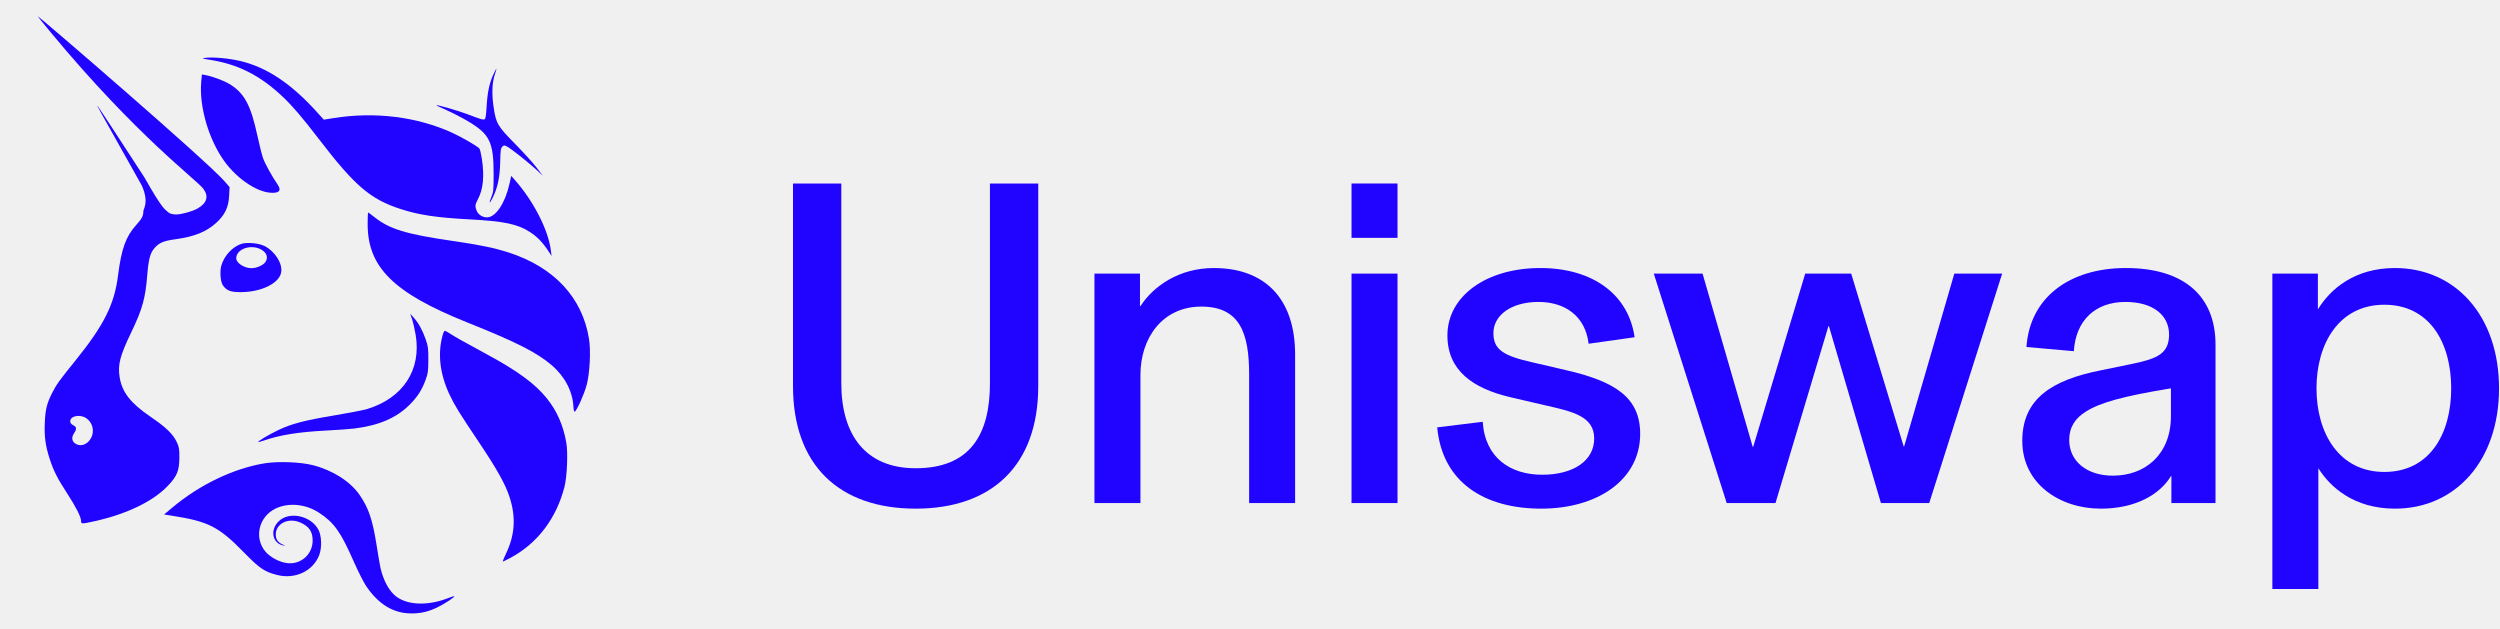
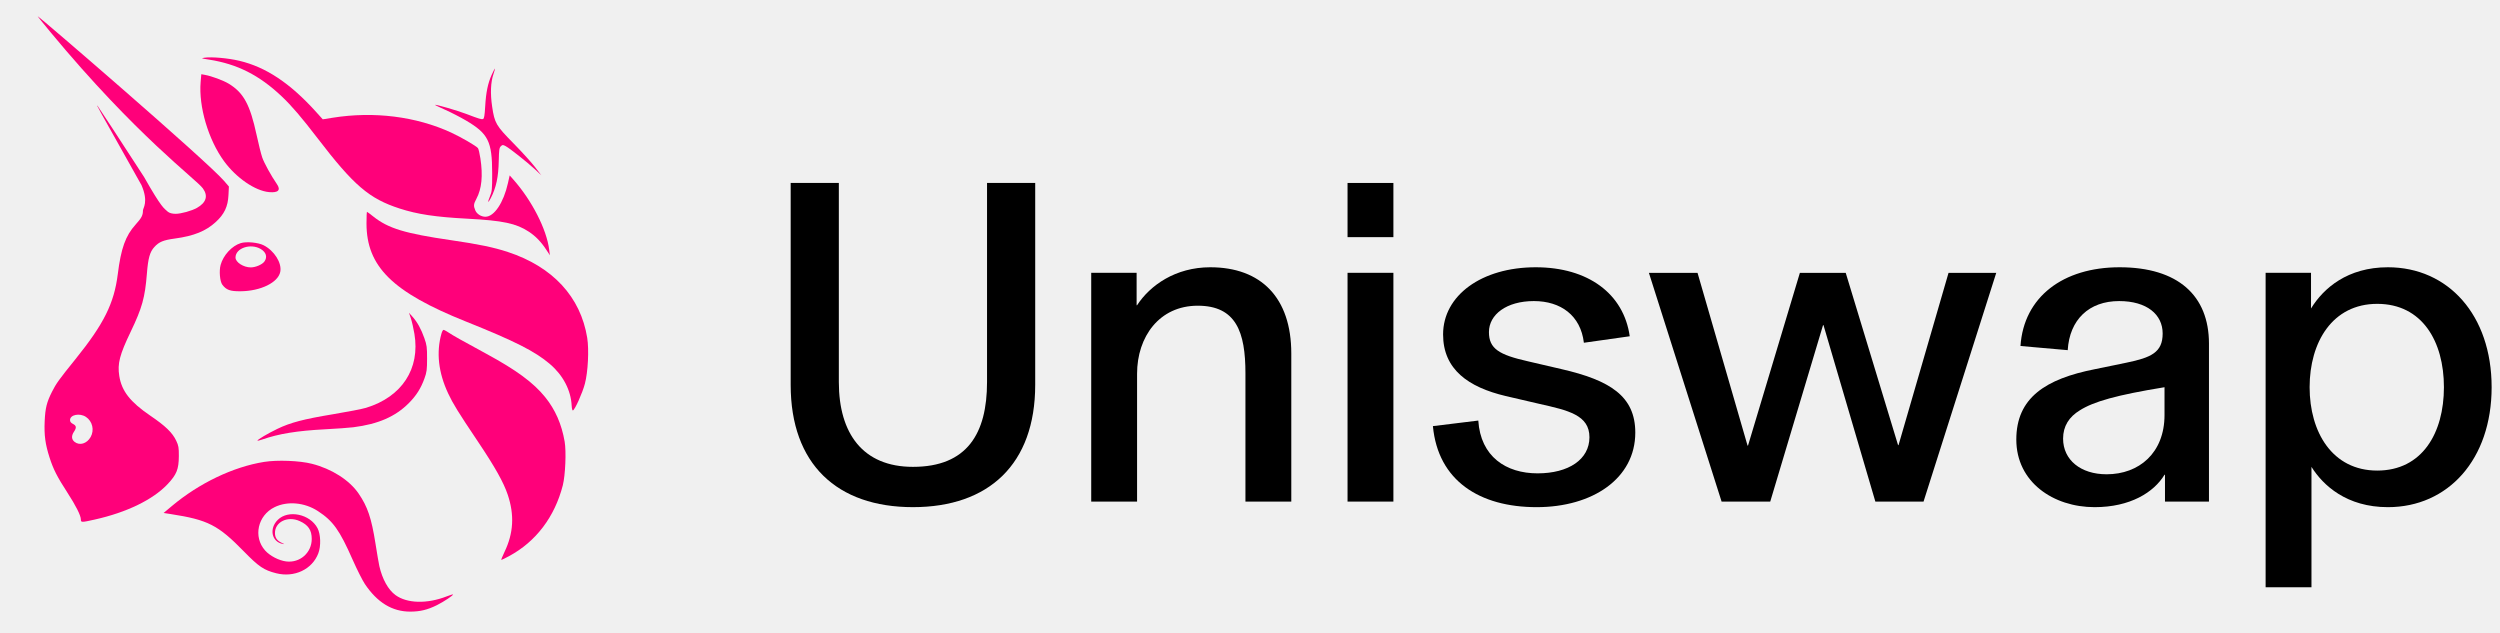
- <svg xmlns="http://www.w3.org/2000/svg" width="207" height="52" viewBox="0 0 207 52" fill="none">
-   <g clip-path="url(#clip0_567_4132)">
-     <path d="M17.352 4.949C16.708 4.849 16.681 4.838 16.984 4.792C17.565 4.703 18.936 4.824 19.882 5.047C22.088 5.569 24.096 6.905 26.24 9.278L26.809 9.908L27.624 9.778C31.055 9.229 34.547 9.665 37.467 11.006C38.27 11.375 39.536 12.11 39.695 12.299C39.745 12.359 39.837 12.746 39.9 13.159C40.117 14.588 40.008 15.684 39.569 16.503C39.33 16.948 39.316 17.089 39.477 17.47C39.605 17.774 39.964 17.999 40.318 17.999C41.044 17.998 41.825 16.832 42.187 15.209L42.33 14.564L42.615 14.885C44.177 16.645 45.404 19.044 45.615 20.752L45.67 21.198L45.407 20.793C44.955 20.096 44.501 19.622 43.92 19.239C42.872 18.55 41.764 18.315 38.829 18.161C36.178 18.023 34.678 17.797 33.191 17.315C30.66 16.495 29.384 15.402 26.378 11.481C25.043 9.739 24.218 8.775 23.397 7.999C21.531 6.236 19.698 5.311 17.352 4.949Z" fill="#2104FF" />
-     <path d="M40.291 8.838C40.358 7.671 40.517 6.901 40.837 6.198C40.964 5.92 41.083 5.692 41.101 5.692C41.119 5.692 41.064 5.897 40.978 6.148C40.746 6.831 40.708 7.764 40.868 8.85C41.071 10.227 41.187 10.426 42.652 11.915C43.339 12.613 44.138 13.493 44.427 13.871L44.954 14.558L44.427 14.067C43.783 13.466 42.302 12.295 41.975 12.127C41.755 12.015 41.723 12.017 41.587 12.151C41.463 12.274 41.437 12.46 41.419 13.336C41.392 14.703 41.205 15.58 40.753 16.456C40.508 16.931 40.47 16.829 40.691 16.294C40.856 15.895 40.873 15.719 40.872 14.396C40.869 11.739 40.552 11.1 38.691 10.006C38.22 9.728 37.443 9.329 36.965 9.117C36.487 8.906 36.108 8.721 36.121 8.708C36.174 8.655 37.989 9.182 38.719 9.461C39.806 9.877 39.985 9.931 40.117 9.881C40.205 9.847 40.248 9.591 40.291 8.838Z" fill="#2104FF" />
-     <path d="M18.602 13.384C17.294 11.594 16.485 8.85 16.66 6.798L16.715 6.163L17.012 6.217C17.571 6.318 18.535 6.675 18.986 6.948C20.225 7.696 20.761 8.68 21.306 11.208C21.466 11.949 21.676 12.787 21.772 13.071C21.928 13.527 22.515 14.594 22.992 15.287C23.335 15.786 23.107 16.022 22.347 15.954C21.187 15.85 19.616 14.772 18.602 13.384Z" fill="#2104FF" />
-     <path d="M38.705 26.706C32.594 24.26 30.441 22.136 30.441 18.553C30.441 18.026 30.46 17.595 30.482 17.595C30.504 17.595 30.741 17.768 31.007 17.981C32.247 18.969 33.634 19.392 37.476 19.949C39.737 20.277 41.009 20.542 42.182 20.928C45.912 22.158 48.22 24.654 48.77 28.054C48.93 29.042 48.837 30.894 48.577 31.871C48.372 32.642 47.748 34.032 47.582 34.085C47.536 34.1 47.491 33.925 47.48 33.687C47.417 32.41 46.768 31.168 45.678 30.237C44.439 29.178 42.775 28.335 38.705 26.706Z" fill="#2104FF" />
-     <path d="M34.416 27.723C34.34 27.27 34.207 26.691 34.121 26.437L33.965 25.975L34.255 26.299C34.656 26.746 34.973 27.318 35.241 28.081C35.446 28.662 35.469 28.835 35.467 29.781C35.466 30.709 35.44 30.904 35.251 31.427C34.953 32.253 34.583 32.839 33.961 33.467C32.845 34.597 31.41 35.222 29.339 35.482C28.979 35.527 27.929 35.603 27.007 35.65C24.682 35.771 23.152 36.019 21.777 36.499C21.58 36.568 21.403 36.61 21.385 36.592C21.33 36.537 22.266 35.982 23.039 35.612C24.129 35.09 25.214 34.805 27.646 34.402C28.847 34.203 30.087 33.962 30.402 33.866C33.377 32.959 34.906 30.619 34.416 27.723Z" fill="#2104FF" />
-     <path d="M37.219 32.669C36.407 30.934 36.22 29.258 36.665 27.696C36.713 27.529 36.789 27.392 36.835 27.392C36.881 27.392 37.073 27.495 37.261 27.621C37.635 27.871 38.386 28.293 40.385 29.377C42.88 30.729 44.302 31.776 45.269 32.973C46.116 34.021 46.641 35.214 46.893 36.669C47.036 37.493 46.952 39.477 46.739 40.307C46.069 42.924 44.51 44.98 42.286 46.179C41.96 46.355 41.668 46.499 41.636 46.5C41.605 46.501 41.723 46.201 41.9 45.833C42.648 44.278 42.733 42.766 42.168 41.083C41.821 40.052 41.115 38.795 39.69 36.669C38.033 34.199 37.626 33.541 37.219 32.669Z" fill="#2104FF" />
-     <path d="M14.261 42.033C16.529 40.129 19.351 38.777 21.921 38.361C23.029 38.183 24.874 38.254 25.9 38.515C27.544 38.933 29.015 39.87 29.779 40.986C30.527 42.078 30.848 43.029 31.182 45.144C31.314 45.979 31.457 46.817 31.5 47.006C31.751 48.103 32.239 48.979 32.844 49.419C33.804 50.118 35.458 50.162 37.085 49.531C37.361 49.424 37.601 49.35 37.618 49.366C37.676 49.425 36.857 49.97 36.279 50.257C35.502 50.643 34.883 50.792 34.062 50.792C32.571 50.792 31.334 50.039 30.302 48.502C30.099 48.2 29.642 47.294 29.288 46.489C28.198 44.017 27.66 43.264 26.394 42.44C25.293 41.724 23.872 41.595 22.804 42.116C21.401 42.8 21.009 44.583 22.014 45.714C22.414 46.163 23.159 46.55 23.768 46.625C24.908 46.766 25.887 45.904 25.887 44.76C25.887 44.017 25.6 43.593 24.877 43.269C23.89 42.826 22.828 43.344 22.833 44.266C22.836 44.659 23.008 44.906 23.404 45.085C23.659 45.199 23.664 45.208 23.457 45.165C22.551 44.979 22.339 43.893 23.067 43.172C23.942 42.306 25.75 42.688 26.371 43.87C26.632 44.366 26.663 45.354 26.435 45.95C25.926 47.286 24.442 47.989 22.936 47.606C21.911 47.346 21.493 47.064 20.257 45.799C18.11 43.599 17.276 43.172 14.179 42.692L13.586 42.6L14.261 42.033Z" fill="#2104FF" />
-     <path fill-rule="evenodd" clip-rule="evenodd" d="M4.185 2.662C11.358 11.318 16.298 14.889 16.847 15.643C17.3 16.266 17.13 16.826 16.353 17.265C15.921 17.509 15.033 17.757 14.589 17.757C14.086 17.757 13.914 17.564 13.914 17.564C13.622 17.289 13.458 17.337 11.961 14.695C9.883 11.489 8.143 8.829 8.096 8.784C7.986 8.681 7.988 8.685 11.749 15.376C12.357 16.77 11.87 17.282 11.87 17.48C11.87 17.885 11.759 18.097 11.258 18.653C10.422 19.58 10.048 20.621 9.779 22.777C9.476 25.193 8.626 26.9 6.271 29.821C4.891 31.531 4.666 31.845 4.318 32.534C3.88 33.402 3.759 33.888 3.71 34.984C3.659 36.143 3.759 36.891 4.115 37.999C4.427 38.969 4.752 39.61 5.584 40.891C6.302 41.996 6.715 42.818 6.715 43.139C6.715 43.395 6.764 43.395 7.877 43.146C10.539 42.548 12.7 41.497 13.916 40.208C14.669 39.411 14.845 38.971 14.851 37.878C14.855 37.163 14.829 37.014 14.635 36.602C14.319 35.933 13.743 35.377 12.474 34.514C10.811 33.384 10.101 32.474 9.905 31.223C9.744 30.196 9.93 29.471 10.85 27.554C11.802 25.57 12.038 24.724 12.198 22.724C12.301 21.432 12.444 20.922 12.817 20.513C13.207 20.087 13.557 19.942 14.521 19.811C16.092 19.598 17.093 19.194 17.915 18.44C18.629 17.787 18.927 17.157 18.973 16.208L19.008 15.49L18.609 15.027C17.165 13.354 3.218 1.346 3.129 1.346C3.11 1.346 3.586 1.939 4.185 2.662ZM7.526 36.295C7.852 35.721 7.679 34.981 7.133 34.62C6.617 34.279 5.815 34.44 5.815 34.884C5.815 35.02 5.891 35.119 6.061 35.206C6.347 35.352 6.368 35.517 6.143 35.854C5.915 36.194 5.933 36.494 6.195 36.698C6.616 37.026 7.213 36.846 7.526 36.295Z" fill="#2104FF" />
-     <path fill-rule="evenodd" clip-rule="evenodd" d="M19.998 20.188C19.261 20.413 18.544 21.191 18.322 22.006C18.186 22.503 18.263 23.375 18.466 23.645C18.794 24.08 19.111 24.194 19.969 24.188C21.648 24.177 23.109 23.46 23.279 22.565C23.418 21.831 22.776 20.814 21.893 20.367C21.437 20.136 20.468 20.045 19.998 20.188ZM21.962 21.715C22.221 21.349 22.108 20.953 21.667 20.686C20.828 20.177 19.56 20.598 19.56 21.386C19.56 21.778 20.221 22.206 20.828 22.206C21.231 22.206 21.784 21.967 21.962 21.715Z" fill="#2104FF" />
-     <path d="M188.152 48.769V22.655H191.921V25.616C192.96 23.924 194.96 22.193 198.306 22.193C203.306 22.193 206.92 26.155 206.92 32.155C206.92 38.154 203.306 42.116 198.306 42.116C194.883 42.116 192.921 40.308 191.96 38.77V48.769H188.152ZM197.421 39.077C201.152 39.077 202.959 35.962 202.959 32.155C202.959 28.347 201.152 25.232 197.421 25.232C193.69 25.232 191.806 28.424 191.806 32.155C191.806 35.885 193.69 39.077 197.421 39.077Z" fill="#2104FF" />
-     <path d="M173.945 42.116C170.522 42.116 167.445 40.039 167.445 36.501C167.445 33.039 169.868 31.462 173.984 30.655L176.599 30.116C178.637 29.693 179.599 29.27 179.599 27.693C179.599 26.116 178.291 25.001 175.984 25.001C173.484 25.001 171.868 26.539 171.715 29.078L167.791 28.732C168.061 24.655 171.33 22.193 176.022 22.193C180.868 22.193 183.445 24.539 183.445 28.539V41.654H179.791V39.424H179.753C178.868 40.885 176.907 42.116 173.945 42.116ZM174.945 39.385C177.637 39.385 179.753 37.616 179.753 34.462V32.155C175.753 32.809 173.868 33.347 172.714 34.078C171.83 34.616 171.33 35.385 171.33 36.424C171.33 38.193 172.791 39.385 174.945 39.385Z" fill="#2104FF" />
-     <path d="M142.972 41.655L136.934 22.655H140.972L145.126 37.001H145.164L149.472 22.655H153.279L157.625 36.962H157.664L161.817 22.655H165.779L159.74 41.655H155.741L151.433 27.002H151.395L147.01 41.655H142.972Z" fill="#2104FF" />
-     <path d="M127.615 42.116C122.884 42.116 119.423 39.924 119 35.385L122.769 34.924C122.961 37.923 125.077 39.308 127.692 39.308C130.269 39.308 131.999 38.154 131.999 36.308C131.999 34.462 130.23 34.078 127.846 33.539L125.038 32.885C121.961 32.155 119.846 30.693 119.846 27.77C119.846 24.539 123.038 22.193 127.538 22.193C131.884 22.193 134.846 24.386 135.345 27.924L131.538 28.462C131.269 26.193 129.615 25.001 127.384 25.001C125.115 25.001 123.654 26.116 123.654 27.578C123.654 28.962 124.5 29.462 126.884 30.001L129.692 30.655C133.692 31.578 135.807 32.885 135.807 35.924C135.807 39.731 132.269 42.116 127.615 42.116Z" fill="#2104FF" />
-     <path d="M111.906 41.654V22.655H115.714V41.654H111.906ZM111.906 19.694V15.194H115.714V19.694H111.906Z" fill="#2104FF" />
-     <path d="M90.621 41.654V22.655H94.39V25.347H94.429C95.505 23.693 97.621 22.193 100.505 22.193C104.736 22.193 107.236 24.732 107.236 29.347V41.654H103.428V31.001C103.428 27.578 102.659 25.386 99.467 25.386C96.275 25.386 94.429 27.962 94.429 31.039V41.654H90.621Z" fill="#2104FF" />
-     <path d="M75.814 42.116C69.506 42.116 65.66 38.539 65.66 31.962V15.194H69.66V31.732C69.66 36.001 71.66 38.77 75.814 38.77C80.313 38.77 81.967 36.001 81.967 31.732V15.194H85.967V31.962C85.967 38.539 82.121 42.116 75.814 42.116Z" fill="#2104FF" />
+ <svg xmlns="http://www.w3.org/2000/svg" width="170" height="43" viewBox="0 0 170 43" fill="none">
+   <g clip-path="url(#clip0_1775_3623)">
+     <path d="M14.205 4.053C13.677 3.972 13.655 3.962 13.903 3.924C14.379 3.852 15.502 3.951 16.276 4.134C18.083 4.561 19.727 5.655 21.482 7.598L21.948 8.114L22.615 8.007C25.425 7.558 28.284 7.915 30.675 9.013C31.333 9.315 32.37 9.917 32.5 10.071C32.541 10.121 32.617 10.438 32.668 10.776C32.846 11.947 32.757 12.844 32.397 13.514C32.201 13.879 32.19 13.994 32.321 14.306C32.427 14.555 32.72 14.74 33.01 14.739C33.604 14.738 34.244 13.783 34.54 12.454L34.658 11.927L34.891 12.189C36.17 13.63 37.175 15.595 37.347 16.994L37.392 17.358L37.177 17.027C36.807 16.456 36.435 16.068 35.959 15.755C35.101 15.19 34.194 14.998 31.791 14.872C29.62 14.758 28.392 14.574 27.174 14.179C25.102 13.508 24.057 12.613 21.596 9.402C20.502 7.975 19.826 7.186 19.154 6.551C17.627 5.107 16.126 4.35 14.205 4.053Z" fill="#FF007A" />
+     <path d="M32.993 7.236C33.047 6.281 33.178 5.65 33.44 5.075C33.544 4.847 33.641 4.66 33.656 4.66C33.671 4.66 33.626 4.828 33.556 5.034C33.365 5.593 33.334 6.357 33.465 7.246C33.632 8.374 33.726 8.537 34.925 9.755C35.488 10.327 36.142 11.048 36.379 11.357L36.811 11.92L36.379 11.518C35.852 11.026 34.639 10.067 34.371 9.93C34.192 9.838 34.165 9.84 34.054 9.949C33.952 10.05 33.931 10.202 33.916 10.92C33.894 12.039 33.741 12.757 33.371 13.475C33.171 13.863 33.139 13.78 33.32 13.342C33.455 13.014 33.469 12.871 33.468 11.788C33.466 9.612 33.206 9.089 31.683 8.192C31.297 7.965 30.661 7.638 30.269 7.465C29.878 7.292 29.567 7.141 29.578 7.13C29.622 7.087 31.108 7.518 31.706 7.747C32.595 8.087 32.742 8.131 32.85 8.09C32.922 8.063 32.958 7.853 32.993 7.236Z" fill="#FF007A" />
+     <path d="M15.234 10.96C14.164 9.494 13.501 7.247 13.644 5.567L13.689 5.047L13.932 5.091C14.39 5.174 15.179 5.466 15.549 5.689C16.563 6.302 17.002 7.108 17.449 9.178C17.58 9.785 17.751 10.471 17.83 10.703C17.957 11.077 18.438 11.951 18.829 12.518C19.11 12.926 18.923 13.12 18.301 13.064C17.351 12.979 16.064 12.096 15.234 10.96Z" fill="#FF007A" />
+     <path d="M31.689 21.867C26.684 19.864 24.922 18.125 24.922 15.191C24.922 14.759 24.937 14.406 24.955 14.406C24.973 14.406 25.167 14.549 25.385 14.723C26.4 15.532 27.536 15.878 30.682 16.334C32.533 16.603 33.575 16.819 34.536 17.136C37.59 18.143 39.48 20.187 39.93 22.971C40.061 23.78 39.984 25.297 39.772 26.096C39.605 26.728 39.093 27.866 38.958 27.91C38.92 27.922 38.883 27.778 38.873 27.583C38.822 26.538 38.291 25.52 37.398 24.758C36.384 23.891 35.021 23.201 31.689 21.867Z" fill="#FF007A" />
+     <path d="M28.18 22.701C28.118 22.33 28.009 21.856 27.939 21.648L27.811 21.27L28.048 21.534C28.376 21.901 28.636 22.369 28.856 22.994C29.023 23.47 29.042 23.611 29.041 24.386C29.04 25.146 29.019 25.305 28.864 25.734C28.619 26.41 28.316 26.89 27.808 27.404C26.893 28.329 25.718 28.841 24.022 29.054C23.728 29.091 22.868 29.153 22.113 29.192C20.209 29.291 18.956 29.494 17.831 29.887C17.669 29.944 17.524 29.978 17.51 29.963C17.464 29.918 18.231 29.464 18.864 29.161C19.756 28.733 20.645 28.5 22.636 28.17C23.62 28.007 24.635 27.81 24.893 27.731C27.329 26.988 28.581 25.072 28.18 22.701Z" fill="#FF007A" />
+     <path d="M30.474 26.751C29.809 25.33 29.657 23.958 30.021 22.678C30.06 22.542 30.122 22.43 30.16 22.43C30.198 22.43 30.355 22.514 30.509 22.617C30.815 22.822 31.43 23.168 33.067 24.055C35.109 25.162 36.274 26.02 37.066 26.999C37.76 27.857 38.189 28.834 38.396 30.026C38.513 30.701 38.444 32.325 38.27 33.005C37.721 35.148 36.444 36.831 34.624 37.813C34.357 37.957 34.117 38.075 34.091 38.076C34.065 38.077 34.163 37.831 34.307 37.53C34.92 36.257 34.99 35.019 34.526 33.64C34.243 32.797 33.665 31.767 32.498 30.026C31.141 28.003 30.808 27.464 30.474 26.751Z" fill="#FF007A" />
+     <path d="M11.678 34.418C13.535 32.859 15.845 31.751 17.95 31.411C18.857 31.265 20.368 31.323 21.208 31.537C22.554 31.879 23.759 32.646 24.385 33.561C24.997 34.454 25.26 35.233 25.533 36.965C25.641 37.648 25.758 38.335 25.794 38.49C25.999 39.388 26.399 40.105 26.894 40.466C27.68 41.038 29.035 41.074 30.367 40.557C30.593 40.469 30.789 40.409 30.803 40.422C30.851 40.47 30.18 40.917 29.707 41.152C29.07 41.468 28.564 41.59 27.891 41.59C26.671 41.59 25.658 40.973 24.813 39.715C24.647 39.467 24.273 38.725 23.982 38.066C23.09 36.042 22.649 35.426 21.613 34.751C20.711 34.164 19.548 34.059 18.673 34.486C17.524 35.046 17.203 36.506 18.026 37.431C18.354 37.799 18.963 38.116 19.462 38.178C20.396 38.293 21.198 37.587 21.198 36.651C21.198 36.042 20.962 35.695 20.37 35.43C19.562 35.067 18.693 35.491 18.697 36.246C18.699 36.568 18.84 36.77 19.165 36.916C19.373 37.01 19.378 37.017 19.208 36.983C18.466 36.83 18.292 35.94 18.889 35.35C19.605 34.641 21.086 34.954 21.594 35.921C21.808 36.328 21.833 37.137 21.646 37.625C21.23 38.719 20.014 39.294 18.781 38.981C17.942 38.768 17.6 38.537 16.588 37.501C14.829 35.7 14.146 35.351 11.611 34.957L11.125 34.882L11.678 34.418Z" fill="#FF007A" />
+     <path fill-rule="evenodd" clip-rule="evenodd" d="M3.427 2.179C9.301 9.267 13.346 12.191 13.795 12.809C14.166 13.319 14.027 13.777 13.391 14.137C13.037 14.336 12.31 14.539 11.946 14.539C11.535 14.539 11.393 14.381 11.393 14.381C11.155 14.156 11.02 14.195 9.794 12.032C8.093 9.406 6.668 7.228 6.63 7.192C6.54 7.108 6.541 7.11 9.621 12.589C10.118 13.731 9.72 14.15 9.72 14.313C9.72 14.644 9.629 14.818 9.219 15.273C8.534 16.032 8.228 16.885 8.008 18.65C7.76 20.628 7.064 22.026 5.135 24.418C4.006 25.818 3.821 26.075 3.536 26.639C3.177 27.35 3.078 27.748 3.038 28.645C2.996 29.594 3.079 30.207 3.37 31.114C3.625 31.909 3.892 32.433 4.573 33.482C5.161 34.387 5.499 35.06 5.499 35.323C5.499 35.533 5.539 35.533 6.45 35.328C8.63 34.839 10.4 33.978 11.396 32.923C12.012 32.27 12.156 31.91 12.161 31.015C12.164 30.43 12.143 30.307 11.984 29.971C11.725 29.422 11.254 28.967 10.214 28.261C8.853 27.335 8.271 26.59 8.111 25.565C7.979 24.724 8.132 24.131 8.885 22.562C9.665 20.937 9.858 20.244 9.989 18.607C10.073 17.548 10.19 17.131 10.496 16.796C10.815 16.447 11.102 16.328 11.891 16.221C13.178 16.047 13.997 15.716 14.67 15.099C15.255 14.563 15.499 14.048 15.536 13.271L15.565 12.683L15.239 12.304C14.056 10.934 2.636 1.102 2.563 1.102C2.547 1.102 2.936 1.586 3.427 2.179ZM6.163 29.719C6.43 29.248 6.288 28.643 5.841 28.348C5.419 28.068 4.762 28.2 4.762 28.564C4.762 28.675 4.824 28.756 4.963 28.827C5.198 28.947 5.215 29.082 5.03 29.358C4.843 29.637 4.859 29.882 5.073 30.049C5.418 30.318 5.907 30.17 6.163 29.719Z" fill="#FF007A" />
+     <path fill-rule="evenodd" clip-rule="evenodd" d="M16.374 16.531C15.77 16.715 15.183 17.352 15.001 18.019C14.89 18.426 14.953 19.14 15.119 19.361C15.387 19.717 15.647 19.811 16.349 19.806C17.725 19.797 18.921 19.21 19.06 18.477C19.174 17.876 18.648 17.043 17.925 16.677C17.552 16.488 16.758 16.413 16.374 16.531ZM17.982 17.781C18.194 17.481 18.101 17.157 17.74 16.938C17.053 16.521 16.014 16.866 16.014 17.512C16.014 17.833 16.556 18.183 17.053 18.183C17.383 18.183 17.836 17.987 17.982 17.781Z" fill="#FF007A" />
+     <path d="M154.062 39.935V18.552H157.149V20.977C157.999 19.591 159.637 18.174 162.376 18.174C166.471 18.174 169.431 21.418 169.431 26.331C169.431 31.243 166.471 34.487 162.376 34.487C159.574 34.487 157.968 33.007 157.18 31.747V39.935H154.062ZM161.652 31.999C164.707 31.999 166.187 29.448 166.187 26.331C166.187 23.213 164.707 20.662 161.652 20.662C158.597 20.662 157.054 23.276 157.054 26.331C157.054 29.385 158.597 31.999 161.652 31.999Z" fill="black" />
+     <path d="M142.432 34.487C139.629 34.487 137.109 32.786 137.109 29.889C137.109 27.055 139.093 25.764 142.463 25.102L144.605 24.661C146.274 24.315 147.061 23.968 147.061 22.677C147.061 21.386 145.99 20.473 144.101 20.473C142.054 20.473 140.731 21.733 140.605 23.811L137.393 23.528C137.613 20.189 140.29 18.174 144.132 18.174C148.1 18.174 150.21 20.095 150.21 23.37V34.109H147.219V32.283H147.187C146.463 33.479 144.857 34.487 142.432 34.487ZM143.25 32.251C145.455 32.251 147.187 30.802 147.187 28.22V26.331C143.912 26.866 142.369 27.307 141.424 27.905C140.7 28.346 140.29 28.976 140.29 29.826C140.29 31.275 141.487 32.251 143.25 32.251Z" fill="black" />
+     <path d="M117.069 34.11L112.125 18.553H115.432L118.833 30.299H118.865L122.392 18.553H125.509L129.068 30.268H129.1L132.501 18.553H135.745L130.8 34.11H127.525L123.998 22.111H123.966L120.376 34.11H117.069Z" fill="black" />
+     <path d="M104.492 34.487C100.618 34.487 97.784 32.692 97.438 28.976L100.524 28.598C100.681 31.054 102.413 32.188 104.555 32.188C106.665 32.188 108.082 31.243 108.082 29.732C108.082 28.22 106.633 27.905 104.681 27.464L102.382 26.929C99.862 26.331 98.13 25.134 98.13 22.74C98.13 20.095 100.744 18.174 104.429 18.174C107.987 18.174 110.412 19.969 110.822 22.866L107.704 23.307C107.484 21.449 106.129 20.473 104.303 20.473C102.445 20.473 101.248 21.386 101.248 22.583C101.248 23.716 101.941 24.126 103.893 24.567L106.192 25.102C109.468 25.858 111.2 26.929 111.2 29.417C111.2 32.535 108.302 34.487 104.492 34.487Z" fill="black" />
+     <path d="M91.633 34.108V18.551H94.751V34.108H91.633ZM91.633 16.126V12.441H94.751V16.126H91.633Z" fill="black" />
+     <path d="M74.203 34.109V18.552H77.29V20.756H77.321C78.203 19.402 79.935 18.174 82.297 18.174C85.761 18.174 87.808 20.252 87.808 24.032V34.109H84.69V25.386C84.69 22.583 84.06 20.788 81.446 20.788C78.833 20.788 77.321 22.898 77.321 25.417V34.109H74.203Z" fill="black" />
+     <path d="M62.08 34.486C56.915 34.486 53.766 31.557 53.766 26.172V12.441H57.041V25.983C57.041 29.479 58.678 31.746 62.08 31.746C65.764 31.746 67.118 29.479 67.118 25.983V12.441H70.394V26.172C70.394 31.557 67.244 34.486 62.08 34.486Z" fill="black" />
  </g>
  <defs>
-     <clipPath id="clip0_567_4132">
-       <rect width="207" height="51.905" fill="white" />
+     <clipPath id="clip0_1775_3623">
+       <rect width="169.5" height="42.502" fill="white" />
    </clipPath>
  </defs>
</svg>
